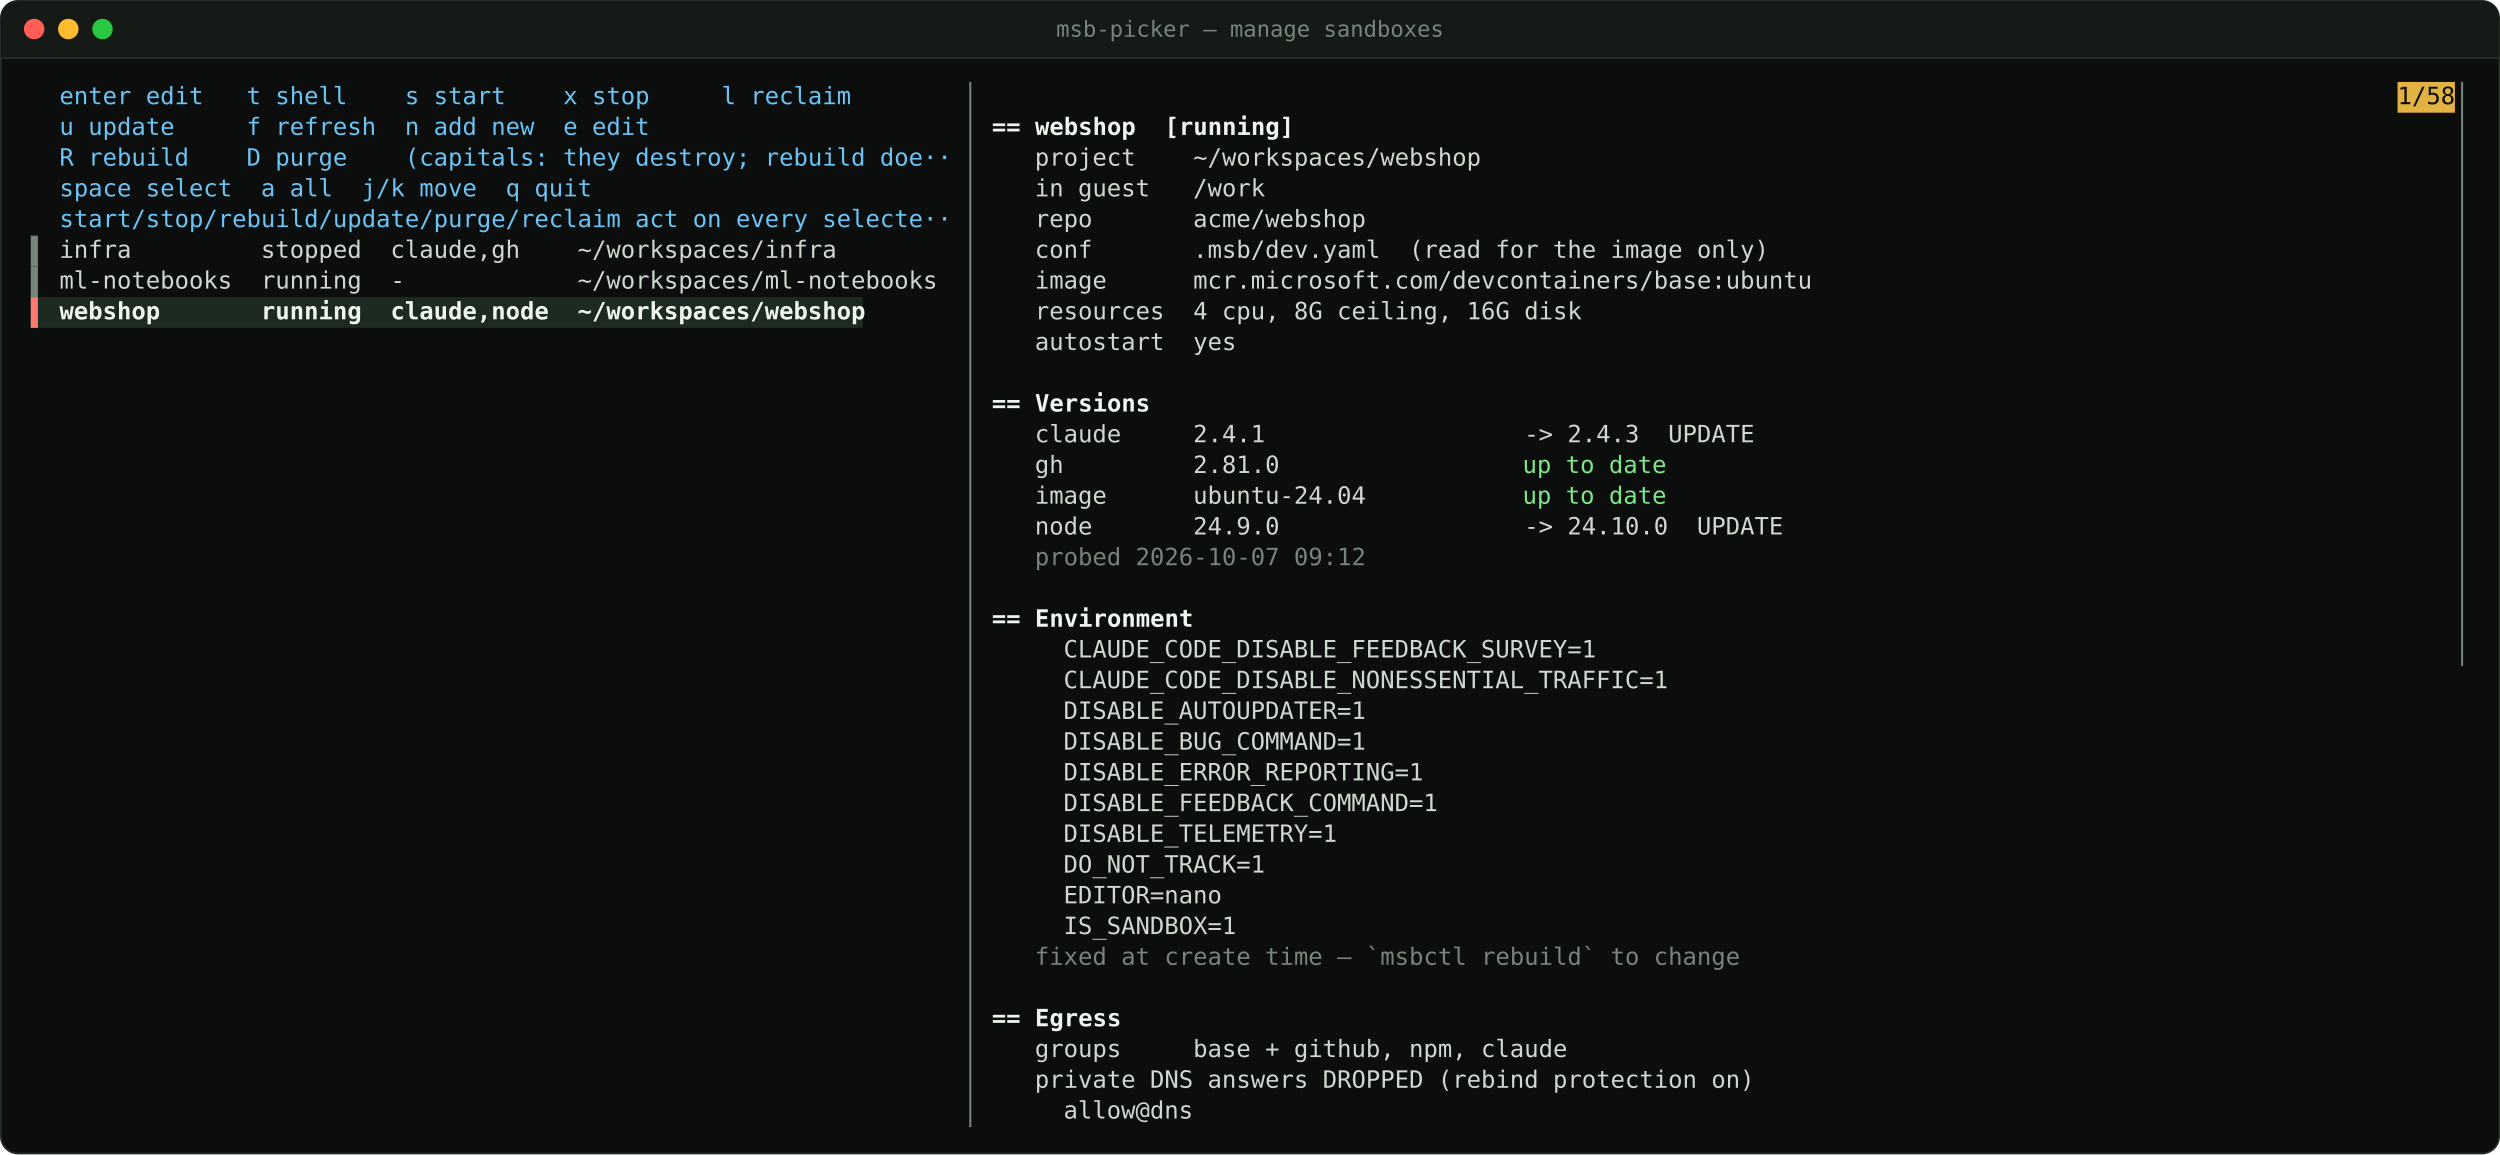
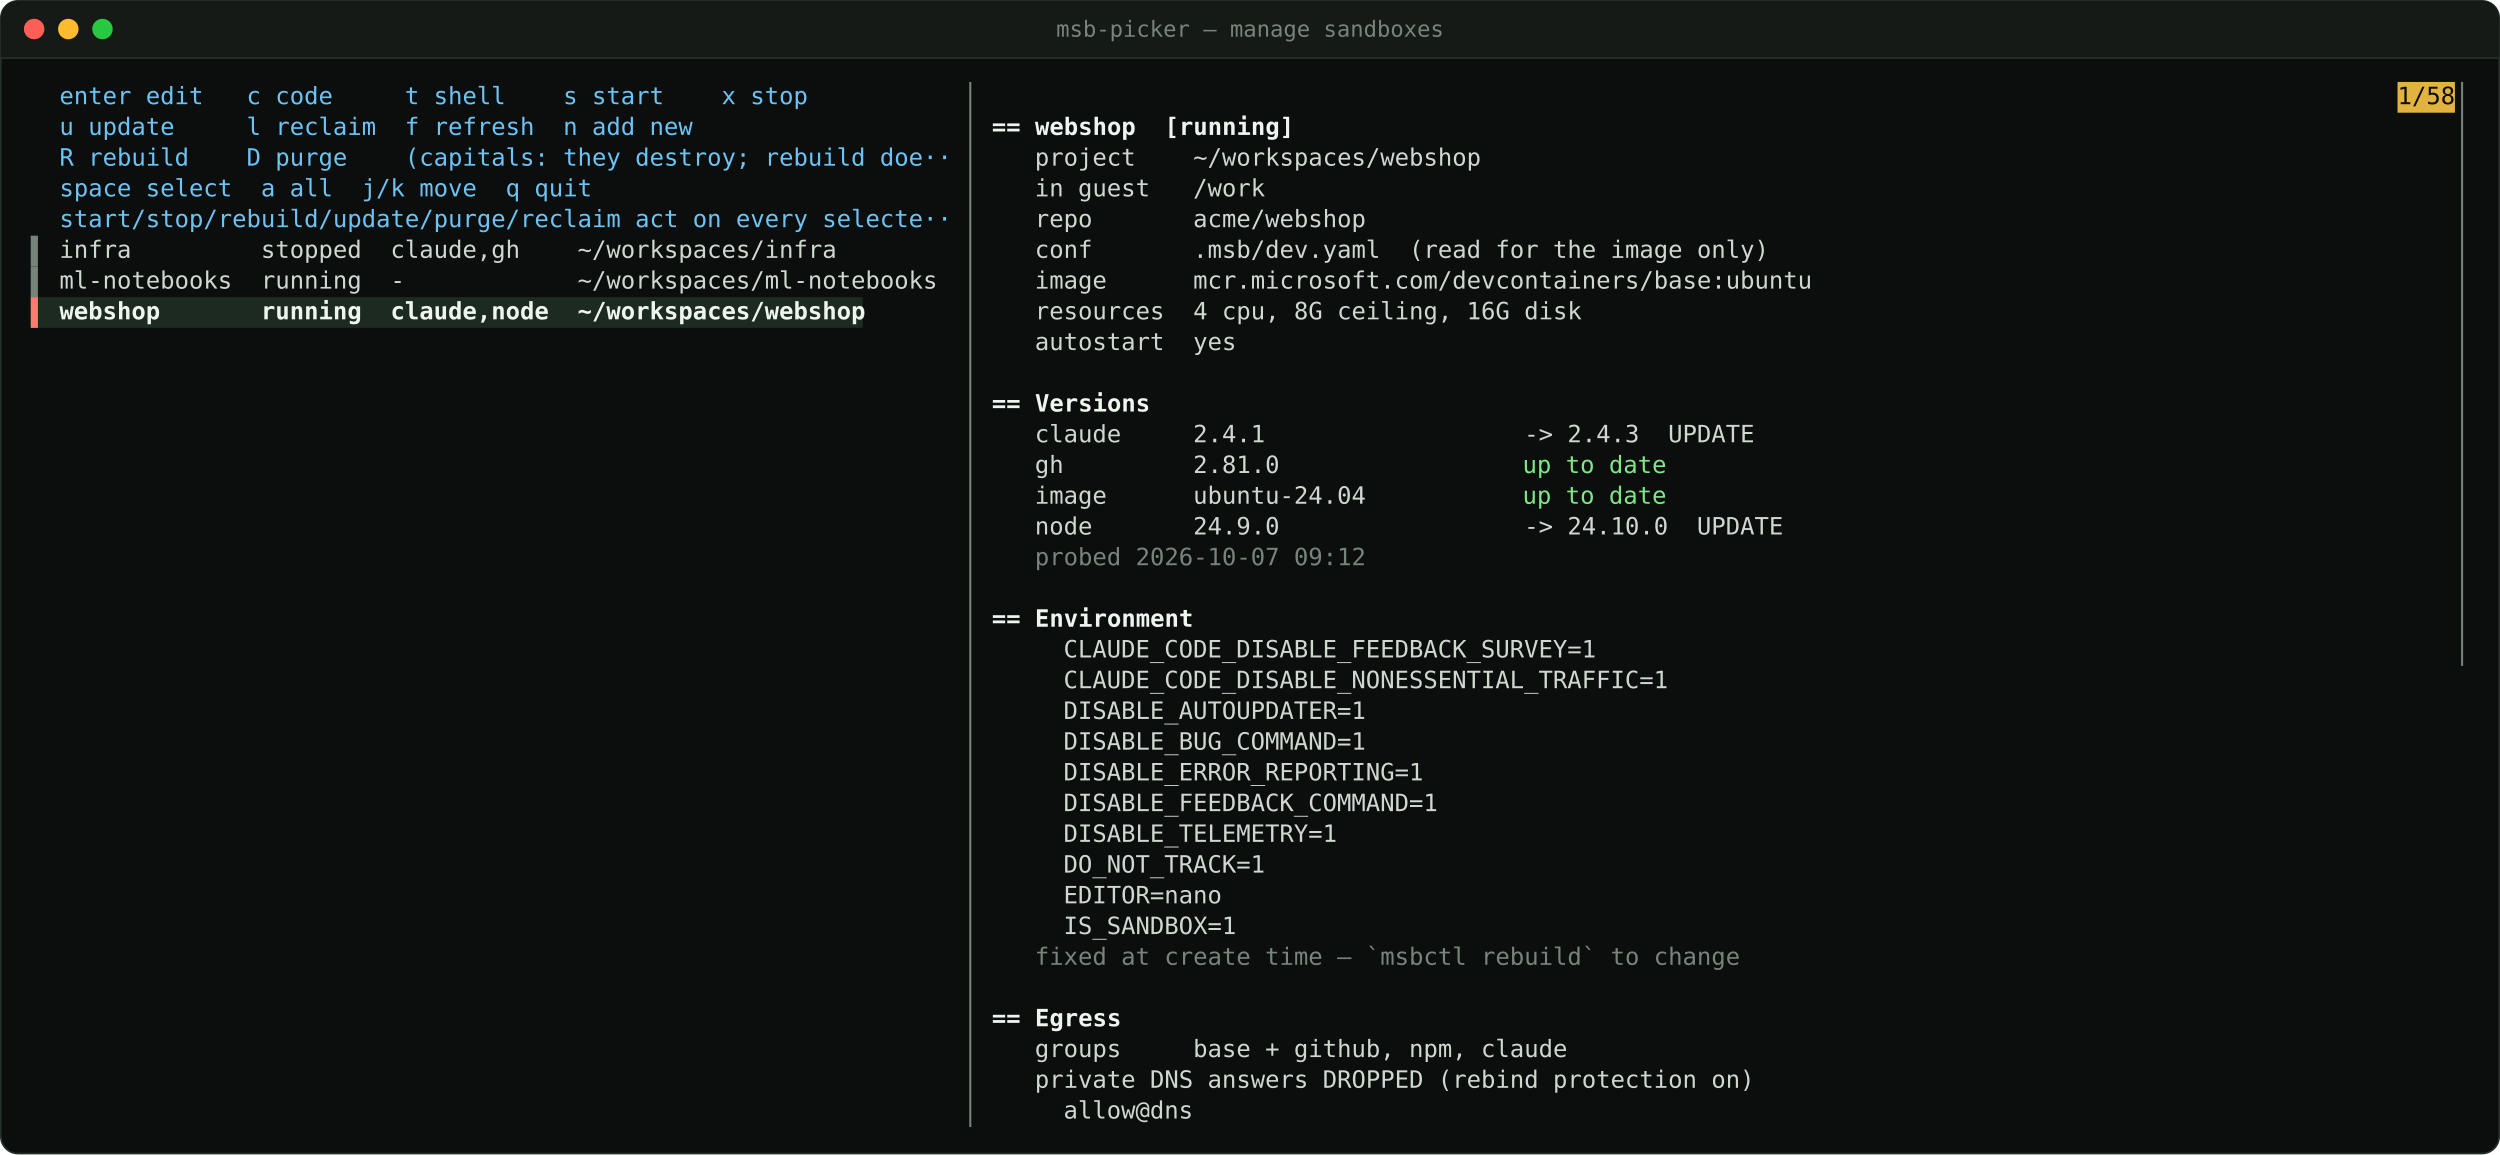
<svg xmlns="http://www.w3.org/2000/svg" width="1464" height="676" viewBox="0 0 1464 676" role="img" aria-label="msb-picker — manage sandboxes">
  <rect x="0.5" y="0.5" width="1463" height="675" rx="10" fill="#0b0e0c" stroke="#243027" />
  <path d="M0.5 34 V10.5 a10 10 0 0 1 10 -10 H1453.5 a10 10 0 0 1 10 10 V34 Z" fill="#151a16" />
  <line x1="0.5" y1="34" x2="1463.5" y2="34" stroke="#243027" />
  <circle cx="20" cy="17.0" r="6" fill="#ff5f57" />
  <circle cx="40" cy="17.0" r="6" fill="#febc2e" />
  <circle cx="60" cy="17.0" r="6" fill="#28c840" />
  <text x="732.0" y="21.5" fill="#77847a" font-family="ui-monospace, SFMono-Regular, Menlo, Consolas, 'DejaVu Sans Mono', 'Liberation Mono', monospace" font-size="13" text-anchor="middle">msb-picker — manage sandboxes</text>
  <rect x="1404.0" y="48.0" width="33.6" height="18.0" fill="#e3b341" />
  <rect x="18.0" y="138.0" width="4.2" height="18.0" fill="#77847a" />
  <rect x="18.0" y="156.0" width="4.2" height="18.0" fill="#77847a" />
  <rect x="18.0" y="174.0" width="487.2" height="18.0" fill="#1d2a21" />
  <rect x="18.0" y="174.0" width="4.2" height="18.0" fill="#ff7b72" />
  <path d="M568.2 48.0V66.0M1441.8 48.0V66.0M568.2 66.0V84.0M1441.8 66.0V84.0M568.2 84.0V102.0M1441.8 84.0V102.0M568.2 102.0V120.0M1441.8 102.0V120.0M568.2 120.0V138.0M1441.8 120.0V138.0M568.2 138.0V156.0M1441.8 138.0V156.0M568.2 156.0V174.0M1441.8 156.0V174.0M568.2 174.0V192.0M1441.8 174.0V192.0M568.2 192.0V210.0M1441.8 192.0V210.0M568.2 210.0V228.0M1441.8 210.0V228.0M568.2 228.0V246.0M1441.8 228.0V246.0M568.2 246.0V264.0M1441.8 246.0V264.0M568.2 264.0V282.0M1441.8 264.0V282.0M568.2 282.0V300.0M1441.8 282.0V300.0M568.2 300.0V318.0M1441.8 300.0V318.0M568.2 318.0V336.0M1441.8 318.0V336.0M568.2 336.0V354.0M1441.8 336.0V354.0M568.2 354.0V372.0M1441.8 354.0V372.0M568.2 372.0V390.0M1441.8 372.0V390.0M568.2 390.0V408.0M568.2 408.0V426.0M568.2 426.0V444.0M568.2 444.0V462.0M568.2 462.0V480.0M568.2 480.0V498.0M568.2 498.0V516.0M568.2 516.0V534.0M568.2 534.0V552.0M568.2 552.0V570.0M568.2 570.0V588.0M568.2 588.0V606.0M568.2 606.0V624.0M568.2 624.0V642.0M568.2 642.0V660.0" stroke="#77847a" stroke-width="1.2" fill="none" />
  <g font-family="ui-monospace, SFMono-Regular, Menlo, Consolas, 'DejaVu Sans Mono', 'Liberation Mono', monospace" font-size="14.0" xml:space="preserve">
-     <text x="34.8" y="61.0" fill="#6cc3f5" textLength="462.0" lengthAdjust="spacingAndGlyphs">enter edit   t shell    s start    x stop     l reclaim</text>
+     <text x="34.8" y="61.0" fill="#6cc3f5" textLength="436.8" lengthAdjust="spacingAndGlyphs">enter edit   c code     t shell    s start    x stop</text>
    <text x="1404.0" y="61.0" fill="#0b0e0c" textLength="33.6" lengthAdjust="spacingAndGlyphs">1/58</text>
-     <text x="34.8" y="79.0" fill="#6cc3f5" textLength="344.4" lengthAdjust="spacingAndGlyphs">u update     f refresh  n add new  e edit</text>
+     <text x="34.8" y="79.0" fill="#6cc3f5" textLength="369.6" lengthAdjust="spacingAndGlyphs">u update     l reclaim  f refresh  n add new</text>
    <text x="580.8" y="79.0" fill="#eef5ee" font-weight="bold" textLength="176.4" lengthAdjust="spacingAndGlyphs">== webshop  [running]</text>
    <text x="34.8" y="97.0" fill="#6cc3f5" textLength="520.8" lengthAdjust="spacingAndGlyphs">R rebuild    D purge    (capitals: they destroy; rebuild doe··</text>
    <text x="606.0" y="97.0" fill="#cfd8cf" textLength="260.4" lengthAdjust="spacingAndGlyphs">project    ~/workspaces/webshop</text>
    <text x="34.8" y="115.0" fill="#6cc3f5" textLength="310.8" lengthAdjust="spacingAndGlyphs">space select  a all  j/k move  q quit</text>
    <text x="606.0" y="115.0" fill="#cfd8cf" textLength="134.4" lengthAdjust="spacingAndGlyphs">in guest   /work</text>
    <text x="34.8" y="133.0" fill="#6cc3f5" textLength="520.8" lengthAdjust="spacingAndGlyphs">start/stop/rebuild/update/purge/reclaim act on every selecte··</text>
    <text x="606.0" y="133.0" fill="#cfd8cf" textLength="193.2" lengthAdjust="spacingAndGlyphs">repo       acme/webshop</text>
    <text x="34.8" y="151.0" fill="#cfd8cf" textLength="453.6" lengthAdjust="spacingAndGlyphs">infra         stopped  claude,gh    ~/workspaces/infra</text>
    <text x="606.0" y="151.0" fill="#cfd8cf" textLength="428.4" lengthAdjust="spacingAndGlyphs">conf       .msb/dev.yaml  (read for the image only)</text>
    <text x="34.8" y="169.0" fill="#cfd8cf" textLength="512.4" lengthAdjust="spacingAndGlyphs">ml-notebooks  running  -            ~/workspaces/ml-notebooks</text>
    <text x="606.0" y="169.0" fill="#cfd8cf" textLength="453.6" lengthAdjust="spacingAndGlyphs">image      mcr.microsoft.com/devcontainers/base:ubuntu</text>
    <text x="34.8" y="187.0" fill="#eef5ee" font-weight="bold" textLength="470.4" lengthAdjust="spacingAndGlyphs">webshop       running  claude,node  ~/workspaces/webshop</text>
    <text x="606.0" y="187.0" fill="#cfd8cf" textLength="319.2" lengthAdjust="spacingAndGlyphs">resources  4 cpu, 8G ceiling, 16G disk</text>
    <text x="606.0" y="205.0" fill="#cfd8cf" textLength="117.6" lengthAdjust="spacingAndGlyphs">autostart  yes</text>
    <text x="580.8" y="241.0" fill="#eef5ee" font-weight="bold" textLength="92.4" lengthAdjust="spacingAndGlyphs">== Versions</text>
    <text x="606.0" y="259.0" fill="#cfd8cf" textLength="420.0" lengthAdjust="spacingAndGlyphs">claude     2.4.1                  -&gt; 2.4.3  UPDATE</text>
    <text x="606.0" y="277.0" fill="#cfd8cf" textLength="142.8" lengthAdjust="spacingAndGlyphs">gh         2.81.0</text>
    <text x="891.6" y="277.0" fill="#7ee787" textLength="84.0" lengthAdjust="spacingAndGlyphs">up to date</text>
    <text x="606.0" y="295.0" fill="#cfd8cf" textLength="193.2" lengthAdjust="spacingAndGlyphs">image      ubuntu-24.04</text>
    <text x="891.6" y="295.0" fill="#7ee787" textLength="84.0" lengthAdjust="spacingAndGlyphs">up to date</text>
    <text x="606.0" y="313.0" fill="#cfd8cf" textLength="436.8" lengthAdjust="spacingAndGlyphs">node       24.9.0                 -&gt; 24.10.0  UPDATE</text>
    <text x="606.0" y="331.0" fill="#77847a" textLength="193.2" lengthAdjust="spacingAndGlyphs">probed 2026-10-07 09:12</text>
    <text x="580.8" y="367.0" fill="#eef5ee" font-weight="bold" textLength="117.6" lengthAdjust="spacingAndGlyphs">== Environment</text>
    <text x="622.8" y="385.0" fill="#cfd8cf" textLength="310.8" lengthAdjust="spacingAndGlyphs">CLAUDE_CODE_DISABLE_FEEDBACK_SURVEY=1</text>
    <text x="622.8" y="403.0" fill="#cfd8cf" textLength="352.8" lengthAdjust="spacingAndGlyphs">CLAUDE_CODE_DISABLE_NONESSENTIAL_TRAFFIC=1</text>
    <text x="622.8" y="421.0" fill="#cfd8cf" textLength="176.4" lengthAdjust="spacingAndGlyphs">DISABLE_AUTOUPDATER=1</text>
    <text x="622.8" y="439.0" fill="#cfd8cf" textLength="176.4" lengthAdjust="spacingAndGlyphs">DISABLE_BUG_COMMAND=1</text>
    <text x="622.8" y="457.0" fill="#cfd8cf" textLength="210.0" lengthAdjust="spacingAndGlyphs">DISABLE_ERROR_REPORTING=1</text>
    <text x="622.8" y="475.0" fill="#cfd8cf" textLength="218.4" lengthAdjust="spacingAndGlyphs">DISABLE_FEEDBACK_COMMAND=1</text>
    <text x="622.8" y="493.0" fill="#cfd8cf" textLength="159.6" lengthAdjust="spacingAndGlyphs">DISABLE_TELEMETRY=1</text>
    <text x="622.8" y="511.0" fill="#cfd8cf" textLength="117.6" lengthAdjust="spacingAndGlyphs">DO_NOT_TRACK=1</text>
    <text x="622.8" y="529.0" fill="#cfd8cf" textLength="92.4" lengthAdjust="spacingAndGlyphs">EDITOR=nano</text>
    <text x="622.8" y="547.0" fill="#cfd8cf" textLength="100.8" lengthAdjust="spacingAndGlyphs">IS_SANDBOX=1</text>
    <text x="606.0" y="565.0" fill="#77847a" textLength="411.6" lengthAdjust="spacingAndGlyphs">fixed at create time — `msbctl rebuild` to change</text>
    <text x="580.8" y="601.0" fill="#eef5ee" font-weight="bold" textLength="75.6" lengthAdjust="spacingAndGlyphs">== Egress</text>
    <text x="606.0" y="619.0" fill="#cfd8cf" textLength="310.8" lengthAdjust="spacingAndGlyphs">groups     base + github, npm, claude</text>
    <text x="606.0" y="637.0" fill="#cfd8cf" textLength="420.0" lengthAdjust="spacingAndGlyphs">private DNS answers DROPPED (rebind protection on)</text>
    <text x="622.8" y="655.0" fill="#cfd8cf" textLength="75.6" lengthAdjust="spacingAndGlyphs">allow@dns</text>
  </g>
</svg>
